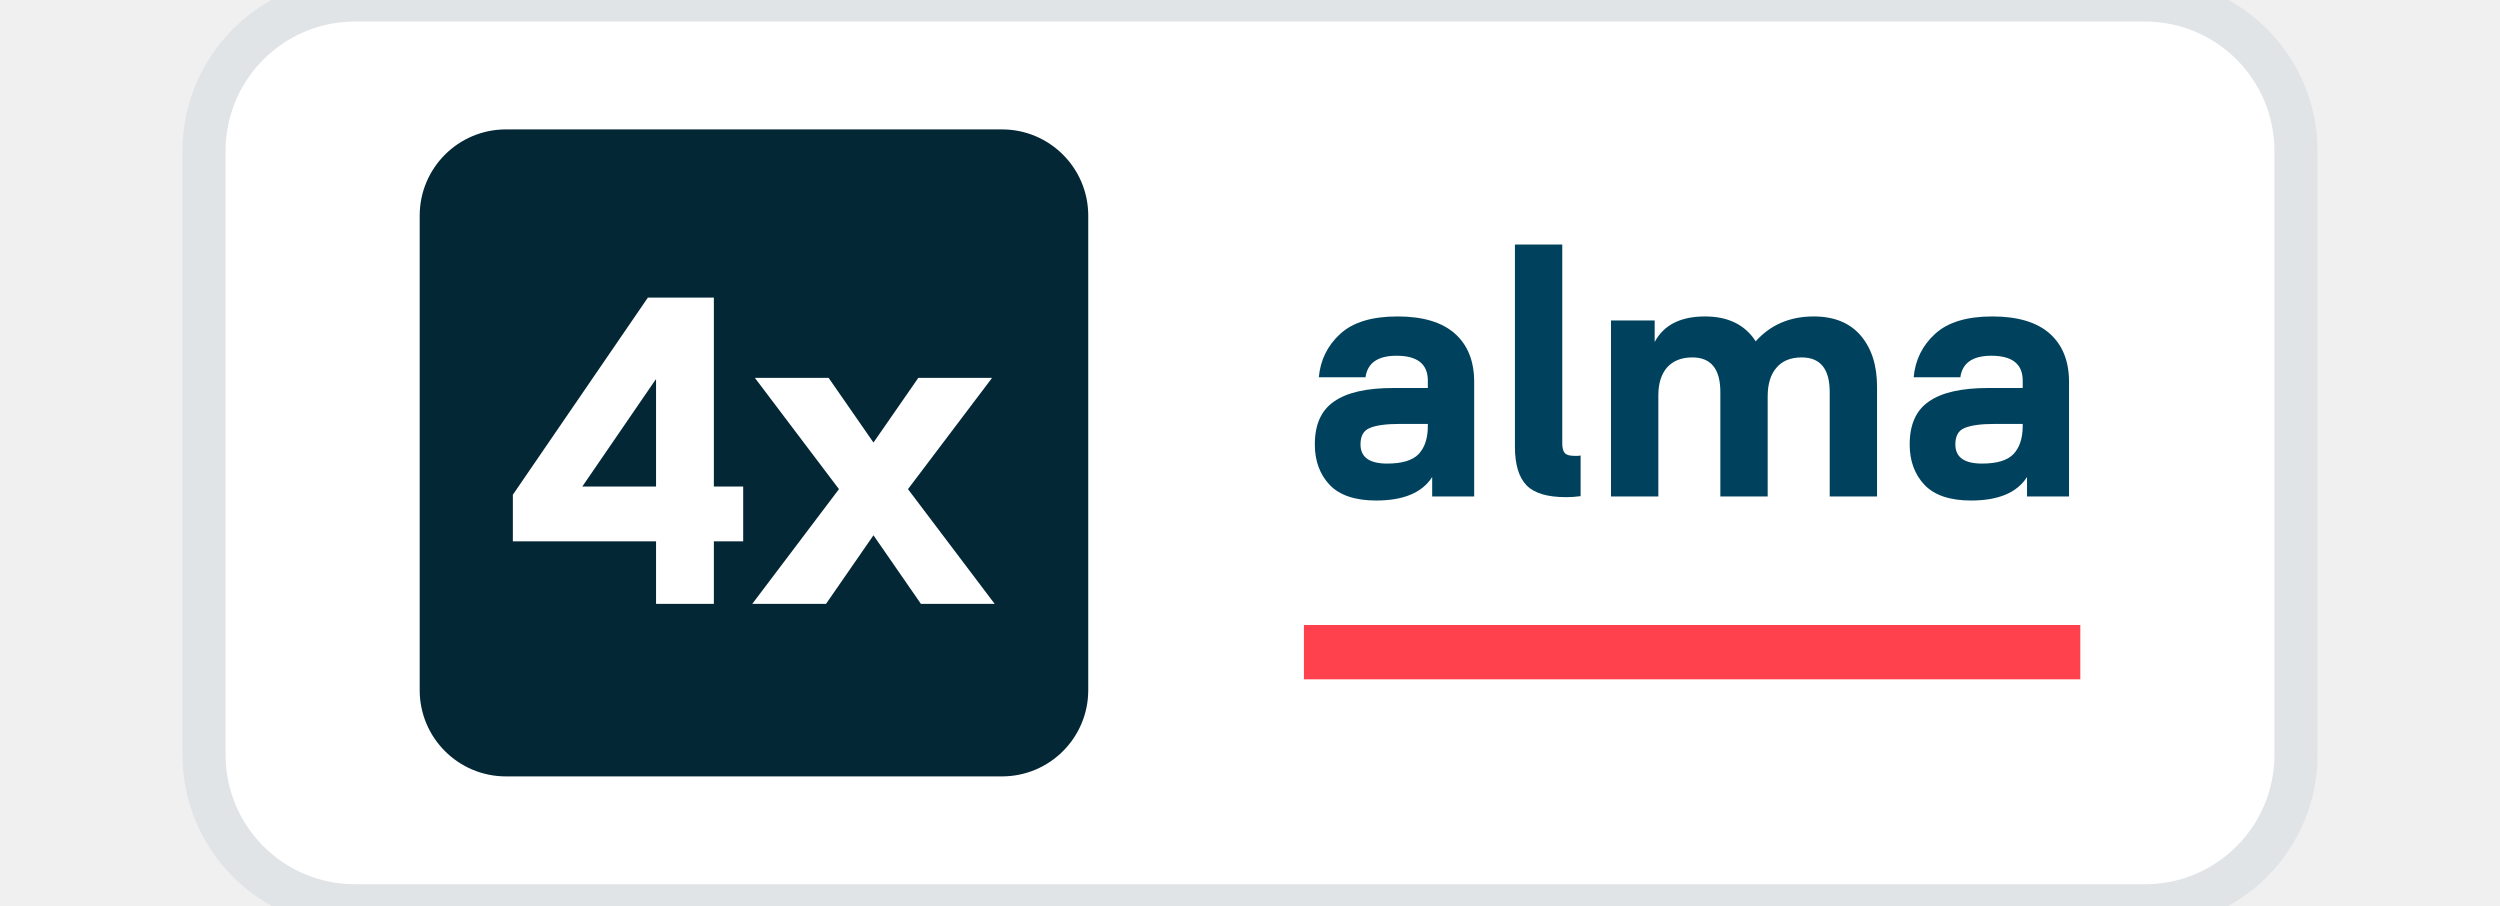
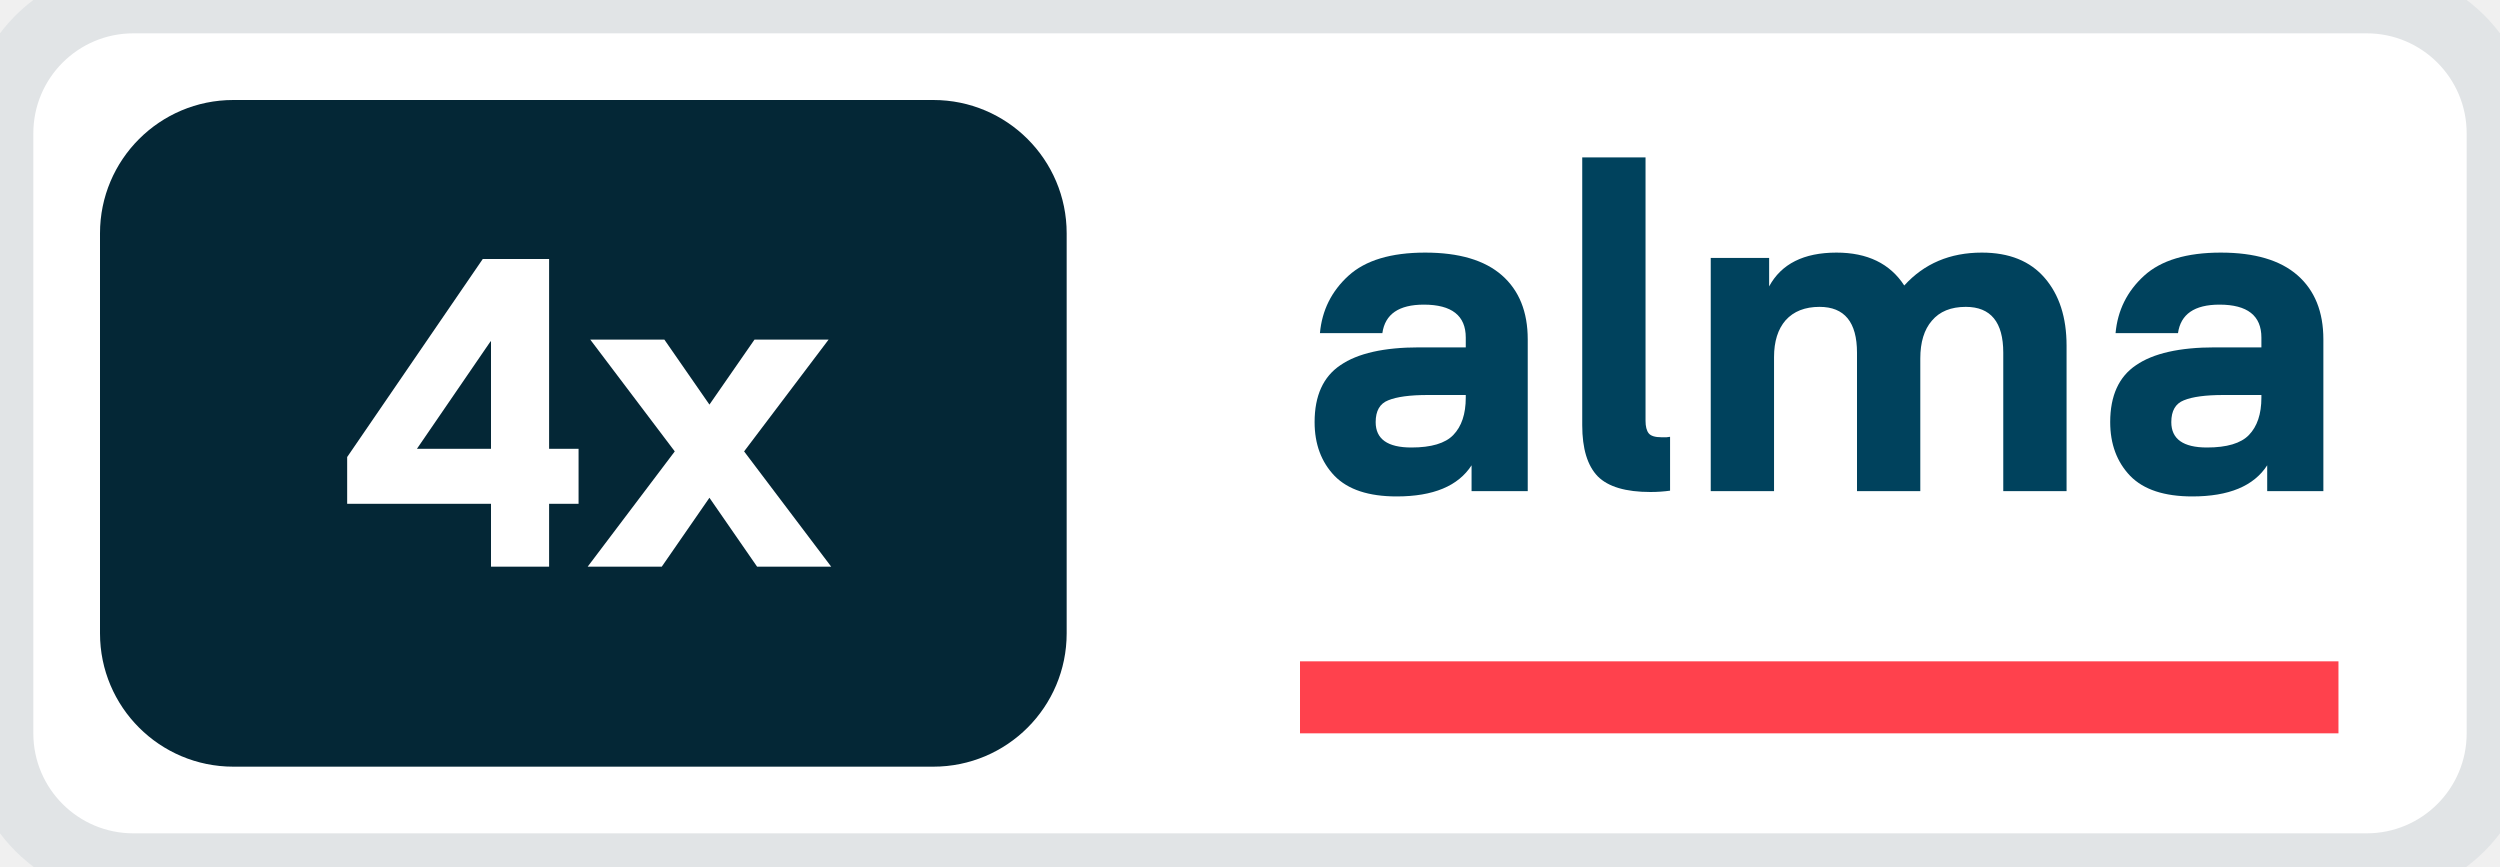
- <svg xmlns="http://www.w3.org/2000/svg" width="69" height="25" viewBox="0 0 97 42" fill="none">
-   <path d="M0 7C0 3.134 3.134 0 7 0H90C93.866 0 97 3.134 97 7V35C97 38.866 93.866 42 90 42H7C3.134 42 0 38.866 0 35V7Z" fill="white" />
-   <rect x="10" y="6" width="31" height="30" rx="4" fill="#042736" />
-   <path d="M25 22.56V25.1H23.64V28H20.96V25.1H14.32V22.94L20.58 13.8H23.64V22.56H25ZM20.96 17.6H20.94L17.54 22.56H20.96V17.6ZM36.541 17.52L32.641 22.68L36.661 28H33.241L31.041 24.82L28.841 28H25.421L29.441 22.68L25.541 17.52H28.961L31.041 20.52L33.121 17.52H36.541Z" fill="white" />
+ <svg xmlns="http://www.w3.org/2000/svg" width="75" height="26" viewBox="0 0 75 26" fill="none">
+   <path d="M0 4C0 1.791 1.791 0 4 0H71C73.209 0 75 1.791 75 4V22C75 24.209 73.209 26 71 26H4C1.791 26 0 24.209 0 22V4Z" fill="white" />
+   <rect x="3" y="3" width="29" height="20" rx="4" fill="#042736" />
+   <path d="M17.357 13.464V15.115H16.473V17H14.73V15.115H10.415V13.711L14.483 7.77H16.473V13.464H17.357ZM14.73 10.24H14.717L12.508 13.464H14.73V10.24ZM24.858 10.188L22.323 13.542L24.936 17H22.713L21.283 14.933L19.853 17H17.63L20.243 13.542L17.708 10.188H19.931L21.283 12.138L22.635 10.188H24.858Z" fill="white" />
  <g clip-path="url(#clip0)">
-     <path d="M56.746 19.75V19.657H55.432C54.814 19.657 54.355 19.719 54.057 19.844C53.768 19.958 53.624 20.212 53.624 20.607C53.624 21.199 54.036 21.495 54.861 21.495C55.551 21.495 56.035 21.349 56.314 21.059C56.602 20.758 56.746 20.322 56.746 19.75ZM54.35 23.208C53.382 23.208 52.665 22.969 52.202 22.492C51.738 22.004 51.506 21.375 51.506 20.607C51.506 19.683 51.805 19.018 52.403 18.613C53 18.198 53.912 17.991 55.139 17.991H56.746V17.648C56.746 16.88 56.262 16.495 55.293 16.495C54.428 16.495 53.948 16.828 53.856 17.492H51.691C51.764 16.693 52.093 16.023 52.681 15.483C53.268 14.943 54.154 14.673 55.34 14.673C56.515 14.673 57.401 14.938 57.999 15.467C58.596 15.997 58.895 16.744 58.895 17.71V23.021H56.947V22.118C56.484 22.845 55.618 23.208 54.35 23.208Z" fill="#00425D" />
-     <path d="M63.83 21.121V23.006C63.613 23.037 63.386 23.052 63.149 23.052C62.294 23.052 61.686 22.871 61.325 22.507C60.964 22.133 60.784 21.536 60.784 20.716V11.34H62.979V20.56C62.979 20.758 63.015 20.903 63.087 20.997C63.16 21.09 63.309 21.137 63.536 21.137C63.587 21.137 63.644 21.137 63.706 21.137C63.778 21.126 63.819 21.121 63.83 21.121Z" fill="#00425D" />
-     <path d="M72.504 18.38V23.021H70.309V18.177C70.309 17.108 69.876 16.573 69.011 16.573C68.506 16.573 68.114 16.729 67.836 17.041C67.568 17.352 67.434 17.783 67.434 18.333V23.021H65.239V14.86H67.264V15.857C67.686 15.068 68.465 14.673 69.598 14.673C70.67 14.673 71.453 15.057 71.948 15.826C72.638 15.057 73.535 14.673 74.638 14.673C75.586 14.673 76.313 14.969 76.818 15.561C77.323 16.153 77.575 16.942 77.575 17.928V23.021H75.38V18.177C75.38 17.108 74.947 16.573 74.081 16.573C73.566 16.573 73.174 16.734 72.906 17.056C72.638 17.367 72.504 17.809 72.504 18.38Z" fill="#00425D" />
-     <path d="M84.329 19.75V19.657H83.014C82.396 19.657 81.937 19.719 81.639 19.844C81.35 19.958 81.206 20.212 81.206 20.607C81.206 21.199 81.618 21.495 82.442 21.495C83.133 21.495 83.617 21.349 83.896 21.059C84.184 20.758 84.329 20.322 84.329 19.75ZM81.932 23.208C80.963 23.208 80.247 22.969 79.784 22.492C79.32 22.004 79.088 21.375 79.088 20.607C79.088 19.683 79.387 19.018 79.984 18.613C80.582 18.198 81.494 17.991 82.721 17.991H84.329V17.648C84.329 16.88 83.844 16.495 82.875 16.495C82.01 16.495 81.53 16.828 81.438 17.492H79.273C79.346 16.693 79.675 16.023 80.263 15.483C80.85 14.943 81.737 14.673 82.922 14.673C84.097 14.673 84.983 14.938 85.581 15.467C86.178 15.997 86.477 16.744 86.477 17.71V23.021H84.529V22.118C84.066 22.845 83.2 23.208 81.932 23.208Z" fill="#00425D" />
-     <rect x="51" y="28.98" width="36" height="2.58" fill="#FF414D" />
+     <path d="M43.973 11.93V11.85H42.836C42.3 11.85 41.904 11.903 41.645 12.01C41.395 12.108 41.27 12.326 41.27 12.664C41.27 13.171 41.627 13.425 42.341 13.425C42.938 13.425 43.357 13.3 43.598 13.051C43.848 12.793 43.973 12.419 43.973 11.93ZM41.899 14.893C41.061 14.893 40.441 14.689 40.039 14.279C39.638 13.861 39.438 13.322 39.438 12.664C39.438 11.872 39.696 11.302 40.213 10.955C40.731 10.599 41.52 10.421 42.581 10.421H43.973V10.127C43.973 9.469 43.553 9.139 42.715 9.139C41.966 9.139 41.551 9.424 41.471 9.994H39.598C39.66 9.309 39.946 8.735 40.454 8.272C40.963 7.809 41.73 7.578 42.755 7.578C43.772 7.578 44.539 7.805 45.056 8.258C45.574 8.712 45.832 9.353 45.832 10.181V14.733H44.147V13.959C43.745 14.582 42.996 14.893 41.899 14.893Z" fill="#00425D" />
+     <path d="M50.102 13.104V14.72C49.915 14.746 49.719 14.76 49.514 14.76C48.773 14.76 48.247 14.604 47.935 14.293C47.623 13.972 47.467 13.46 47.467 12.757V4.721H49.366V12.624C49.366 12.793 49.398 12.918 49.46 12.998C49.523 13.078 49.652 13.118 49.848 13.118C49.893 13.118 49.942 13.118 49.995 13.118C50.058 13.109 50.093 13.104 50.102 13.104Z" fill="#00425D" />
+     <path d="M57.609 10.755V14.733H55.71V10.581C55.71 9.665 55.335 9.206 54.586 9.206C54.149 9.206 53.81 9.34 53.569 9.607C53.337 9.874 53.221 10.243 53.221 10.715V14.733H51.322V7.738H53.074V8.592C53.44 7.916 54.113 7.578 55.094 7.578C56.022 7.578 56.7 7.907 57.128 8.565C57.725 7.907 58.501 7.578 59.456 7.578C60.276 7.578 60.905 7.831 61.342 8.339C61.779 8.846 61.997 9.522 61.997 10.368V14.733H60.098V10.581C60.098 9.665 59.723 9.206 58.974 9.206C58.528 9.206 58.189 9.344 57.957 9.62C57.725 9.887 57.609 10.265 57.609 10.755Z" fill="#00425D" />
+     <path d="M67.842 11.93V11.85H66.704C66.169 11.85 65.772 11.903 65.514 12.01C65.264 12.108 65.139 12.326 65.139 12.664C65.139 13.171 65.496 13.425 66.21 13.425C66.807 13.425 67.226 13.3 67.467 13.051C67.717 12.793 67.842 12.419 67.842 11.93ZM65.768 14.893C64.93 14.893 64.31 14.689 63.908 14.279C63.507 13.861 63.306 13.322 63.306 12.664C63.306 11.872 63.565 11.302 64.082 10.955C64.6 10.599 65.389 10.421 66.45 10.421H67.842V10.127C67.842 9.469 67.422 9.139 66.584 9.139C65.835 9.139 65.42 9.424 65.34 9.994H63.467C63.529 9.309 63.815 8.735 64.323 8.272C64.832 7.809 65.599 7.578 66.624 7.578C67.641 7.578 68.408 7.805 68.925 8.258C69.443 8.712 69.701 9.353 69.701 10.181V14.733H68.016V13.959C67.614 14.582 66.865 14.893 65.768 14.893Z" fill="#00425D" />
+     <rect x="39" y="19.84" width="31.154" height="2.211" fill="#FF414D" />
  </g>
-   <path d="M7 1H90V-1H7V1ZM96 7V35H98V7H96ZM90 41H7V43H90V41ZM1 35V7H-1V35H1ZM7 41C3.686 41 1 38.314 1 35H-1C-1 39.418 2.582 43 7 43V41ZM96 35C96 38.314 93.314 41 90 41V43C94.418 43 98 39.418 98 35H96ZM90 1C93.314 1 96 3.686 96 7H98C98 2.582 94.418 -1 90 -1V1ZM7 -1C2.582 -1 -1 2.582 -1 7H1C1 3.686 3.686 1 7 1V-1Z" fill="#E1E4E6" />
+   <path d="M4 1H71V-1H4V1ZM74 4V22H76V4H74ZM71 25H4V27H71V25ZM1 22V4H-1V22H1ZM4 25C2.343 25 1 23.657 1 22H-1C-1 24.761 1.239 27 4 27V25ZM74 22C74 23.657 72.657 25 71 25V27C73.761 27 76 24.761 76 22H74ZM71 1C72.657 1 74 2.343 74 4H76C76 1.239 73.761 -1 71 -1V1ZM4 -1C1.239 -1 -1 1.239 -1 4H1C1 2.343 2.343 1 4 1V-1Z" fill="#E1E4E6" />
  <defs>
    <clipPath id="clip0">
-       <rect width="36" height="21" fill="white" transform="translate(51 10.5)" />
+       <rect width="31.154" height="18" fill="white" transform="translate(39 4)" />
    </clipPath>
  </defs>
</svg>
